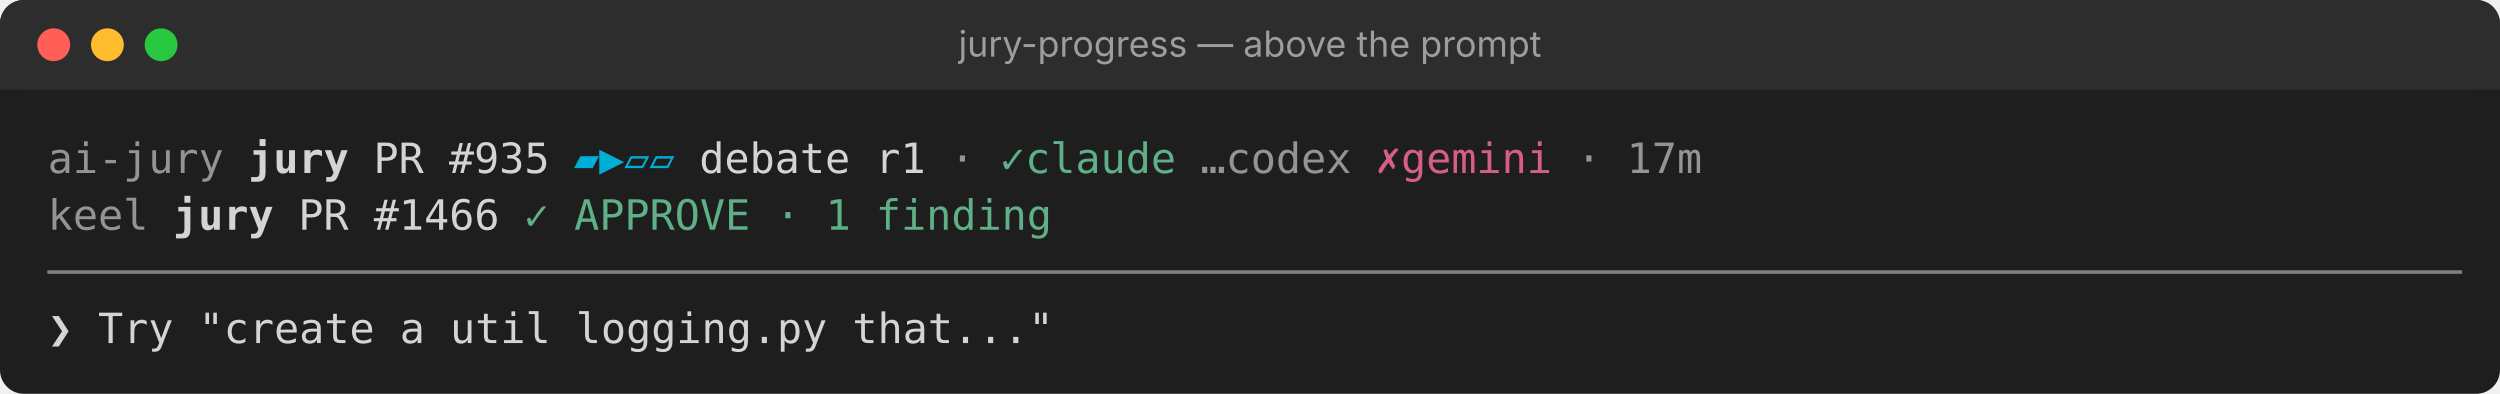
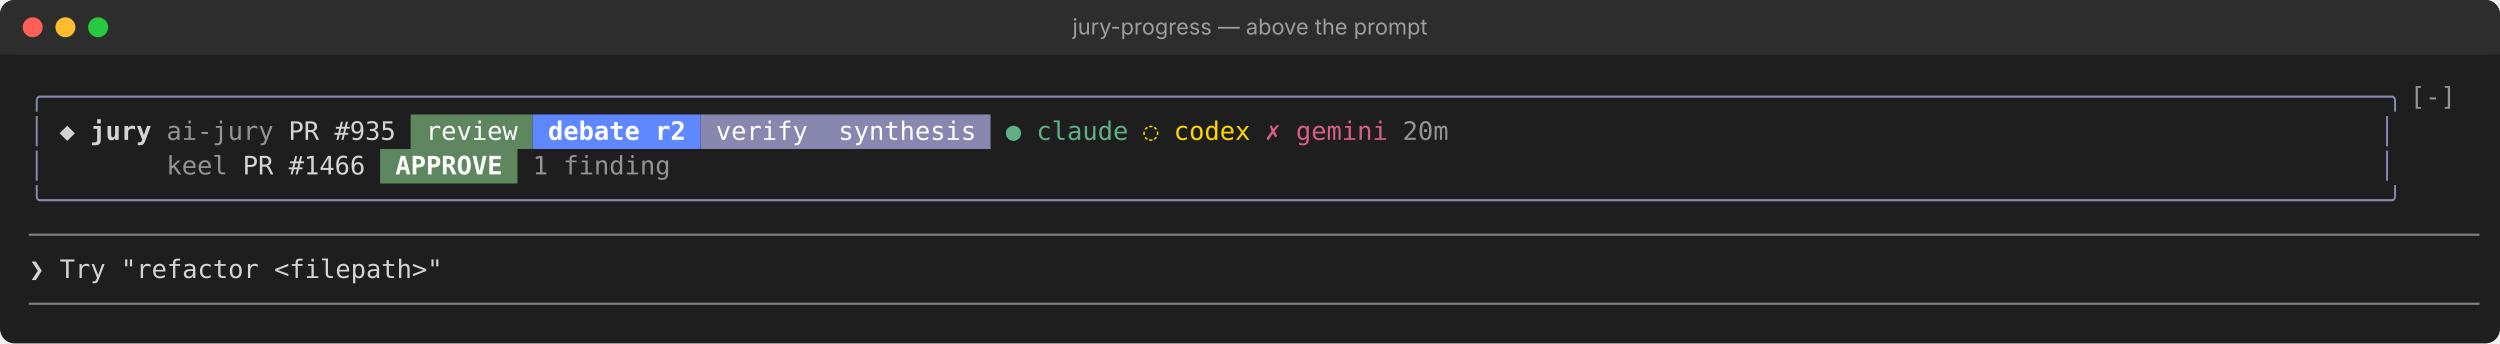
- <svg xmlns="http://www.w3.org/2000/svg" width="838" height="132" viewBox="0 0 838 132" role="img" aria-label="jury-progress — above the prompt">
+ <svg xmlns="http://www.w3.org/2000/svg" width="1376" height="189" viewBox="0 0 1376 189" role="img" aria-label="jury-progress — above the prompt">
  <rect width="100%" height="100%" rx="8" fill="#1e1e1e" />
  <rect width="100%" height="30" rx="8" fill="#2d2d2d" />
  <rect y="22" width="100%" height="8" fill="#2d2d2d" />
  <circle cx="18" cy="15" r="5.5" fill="#ff5f57" />
  <circle cx="36" cy="15" r="5.5" fill="#febc2e" />
  <circle cx="54" cy="15" r="5.5" fill="#28c840" />
-   <text x="419" y="19" fill="#9d9d9d" font-family="-apple-system,Segoe UI,sans-serif" font-size="12" text-anchor="middle">jury-progress — above the prompt</text>
+   <text x="688" y="19" fill="#9d9d9d" font-family="-apple-system,Segoe UI,sans-serif" font-size="12" text-anchor="middle">jury-progress — above the prompt</text>
+   <rect x="226.0" y="63" width="67.2" height="19" fill="#5f875f" />
+   <rect x="293.2" y="63" width="92.4" height="19" fill="#5f87ff" />
+   <rect x="385.6" y="63" width="159.6" height="19" fill="#8787af" />
+   <rect x="209.2" y="82" width="75.6" height="19" fill="#5f875f" />
  <g font-family="SF Mono,Menlo,Consolas,DejaVu Sans Mono,monospace" font-size="14" xml:space="preserve">
-     <text x="16.0" y="58" fill="#949494" textLength="58.8" lengthAdjust="spacingAndGlyphs">ai-jury</text>
-     <text x="83.2" y="58" fill="#d4d4d4" font-weight="bold" textLength="33.6" lengthAdjust="spacingAndGlyphs">jury</text>
-     <text x="125.2" y="58" fill="#d4d4d4" textLength="58.8" lengthAdjust="spacingAndGlyphs">PR #935</text>
-     <text x="192.4" y="58" fill="#00afd7" textLength="33.6" lengthAdjust="spacingAndGlyphs">▰▶▱▱</text>
-     <text x="234.4" y="58" fill="#d4d4d4" textLength="75.6" lengthAdjust="spacingAndGlyphs">debate r1</text>
-     <text x="318.4" y="58" fill="#949494" textLength="8.4" lengthAdjust="spacingAndGlyphs">·</text>
-     <text x="335.2" y="58" fill="#5faf87" textLength="58.8" lengthAdjust="spacingAndGlyphs">✓claude</text>
-     <text x="402.4" y="58" fill="#949494" textLength="50.4" lengthAdjust="spacingAndGlyphs">…codex</text>
-     <text x="461.2" y="58" fill="#d75f87" textLength="58.8" lengthAdjust="spacingAndGlyphs">✗gemini</text>
-     <text x="528.4" y="58" fill="#949494" textLength="42.0" lengthAdjust="spacingAndGlyphs">· 17m</text>
-     <text x="16.0" y="77" fill="#949494" textLength="33.6" lengthAdjust="spacingAndGlyphs">keel</text>
-     <text x="58.0" y="77" fill="#d4d4d4" font-weight="bold" textLength="33.6" lengthAdjust="spacingAndGlyphs">jury</text>
-     <text x="100.0" y="77" fill="#d4d4d4" textLength="67.2" lengthAdjust="spacingAndGlyphs">PR #1466</text>
-     <text x="175.6" y="77" fill="#5faf87" textLength="176.4" lengthAdjust="spacingAndGlyphs">✓ APPROVE · 1 finding</text>
-     <text x="16.0" y="96" fill="#808080" textLength="806.4" lengthAdjust="spacingAndGlyphs">────────────────────────────────────────────────────────────────────────────────────────────────</text>
-     <text x="16.0" y="115" fill="#d4d4d4" textLength="336.0" lengthAdjust="spacingAndGlyphs">❯ Try "create a util logging.py that..."</text>
+     <text x="16.0" y="58" fill="#8787af" textLength="1302.0" lengthAdjust="spacingAndGlyphs">╭─────────────────────────────────────────────────────────────────────────────────────────────────────────────────────────────────────────────────────────╮</text>
+     <text x="1326.4" y="58" fill="#949494" textLength="25.2" lengthAdjust="spacingAndGlyphs">[-]</text>
+     <text x="16.0" y="77" fill="#8787af" textLength="8.4" lengthAdjust="spacingAndGlyphs">│</text>
+     <text x="32.8" y="77" fill="#d4d4d4" font-weight="bold" textLength="50.4" lengthAdjust="spacingAndGlyphs">◆ jury</text>
+     <text x="91.6" y="77" fill="#949494" textLength="58.8" lengthAdjust="spacingAndGlyphs">ai-jury</text>
+     <text x="158.8" y="77" fill="#d4d4d4" textLength="58.8" lengthAdjust="spacingAndGlyphs">PR #935</text>
+     <text x="234.4" y="77" fill="#ffffff" textLength="50.4" lengthAdjust="spacingAndGlyphs">review</text>
+     <text x="301.6" y="77" fill="#ffffff" font-weight="bold" textLength="75.6" lengthAdjust="spacingAndGlyphs">debate r2</text>
+     <text x="394.0" y="77" fill="#ffffff" textLength="142.8" lengthAdjust="spacingAndGlyphs">verify  synthesis</text>
+     <text x="553.6" y="77" fill="#5faf87" textLength="67.2" lengthAdjust="spacingAndGlyphs">● claude</text>
+     <text x="629.2" y="77" fill="#ffd700" textLength="58.8" lengthAdjust="spacingAndGlyphs">◌ codex</text>
+     <text x="696.4" y="77" fill="#d75f87" textLength="67.2" lengthAdjust="spacingAndGlyphs">✗ gemini</text>
+     <text x="772.0" y="77" fill="#949494" textLength="25.2" lengthAdjust="spacingAndGlyphs">20m</text>
+     <text x="1309.6" y="77" fill="#8787af" textLength="8.4" lengthAdjust="spacingAndGlyphs">│</text>
+     <text x="16.0" y="96" fill="#8787af" textLength="8.4" lengthAdjust="spacingAndGlyphs">│</text>
+     <text x="91.6" y="96" fill="#949494" textLength="33.6" lengthAdjust="spacingAndGlyphs">keel</text>
+     <text x="133.6" y="96" fill="#d4d4d4" textLength="67.2" lengthAdjust="spacingAndGlyphs">PR #1466</text>
+     <text x="217.6" y="96" fill="#ffffff" font-weight="bold" textLength="58.8" lengthAdjust="spacingAndGlyphs">APPROVE</text>
+     <text x="293.2" y="96" fill="#949494" textLength="75.6" lengthAdjust="spacingAndGlyphs">1 finding</text>
+     <text x="1309.6" y="96" fill="#8787af" textLength="8.4" lengthAdjust="spacingAndGlyphs">│</text>
+     <text x="16.0" y="115" fill="#8787af" textLength="1302.0" lengthAdjust="spacingAndGlyphs">╰─────────────────────────────────────────────────────────────────────────────────────────────────────────────────────────────────────────────────────────╯</text>
+     <text x="16.0" y="134" fill="#808080" textLength="1344.0" lengthAdjust="spacingAndGlyphs">────────────────────────────────────────────────────────────────────────────────────────────────────────────────────────────────────────────────────────────────</text>
+     <text x="16.0" y="153" fill="#d4d4d4" textLength="226.8" lengthAdjust="spacingAndGlyphs">❯ Try "refactor &lt;filepath&gt;"</text>
+     <text x="16.0" y="172" fill="#808080" textLength="1344.0" lengthAdjust="spacingAndGlyphs">────────────────────────────────────────────────────────────────────────────────────────────────────────────────────────────────────────────────────────────────</text>
  </g>
</svg>
